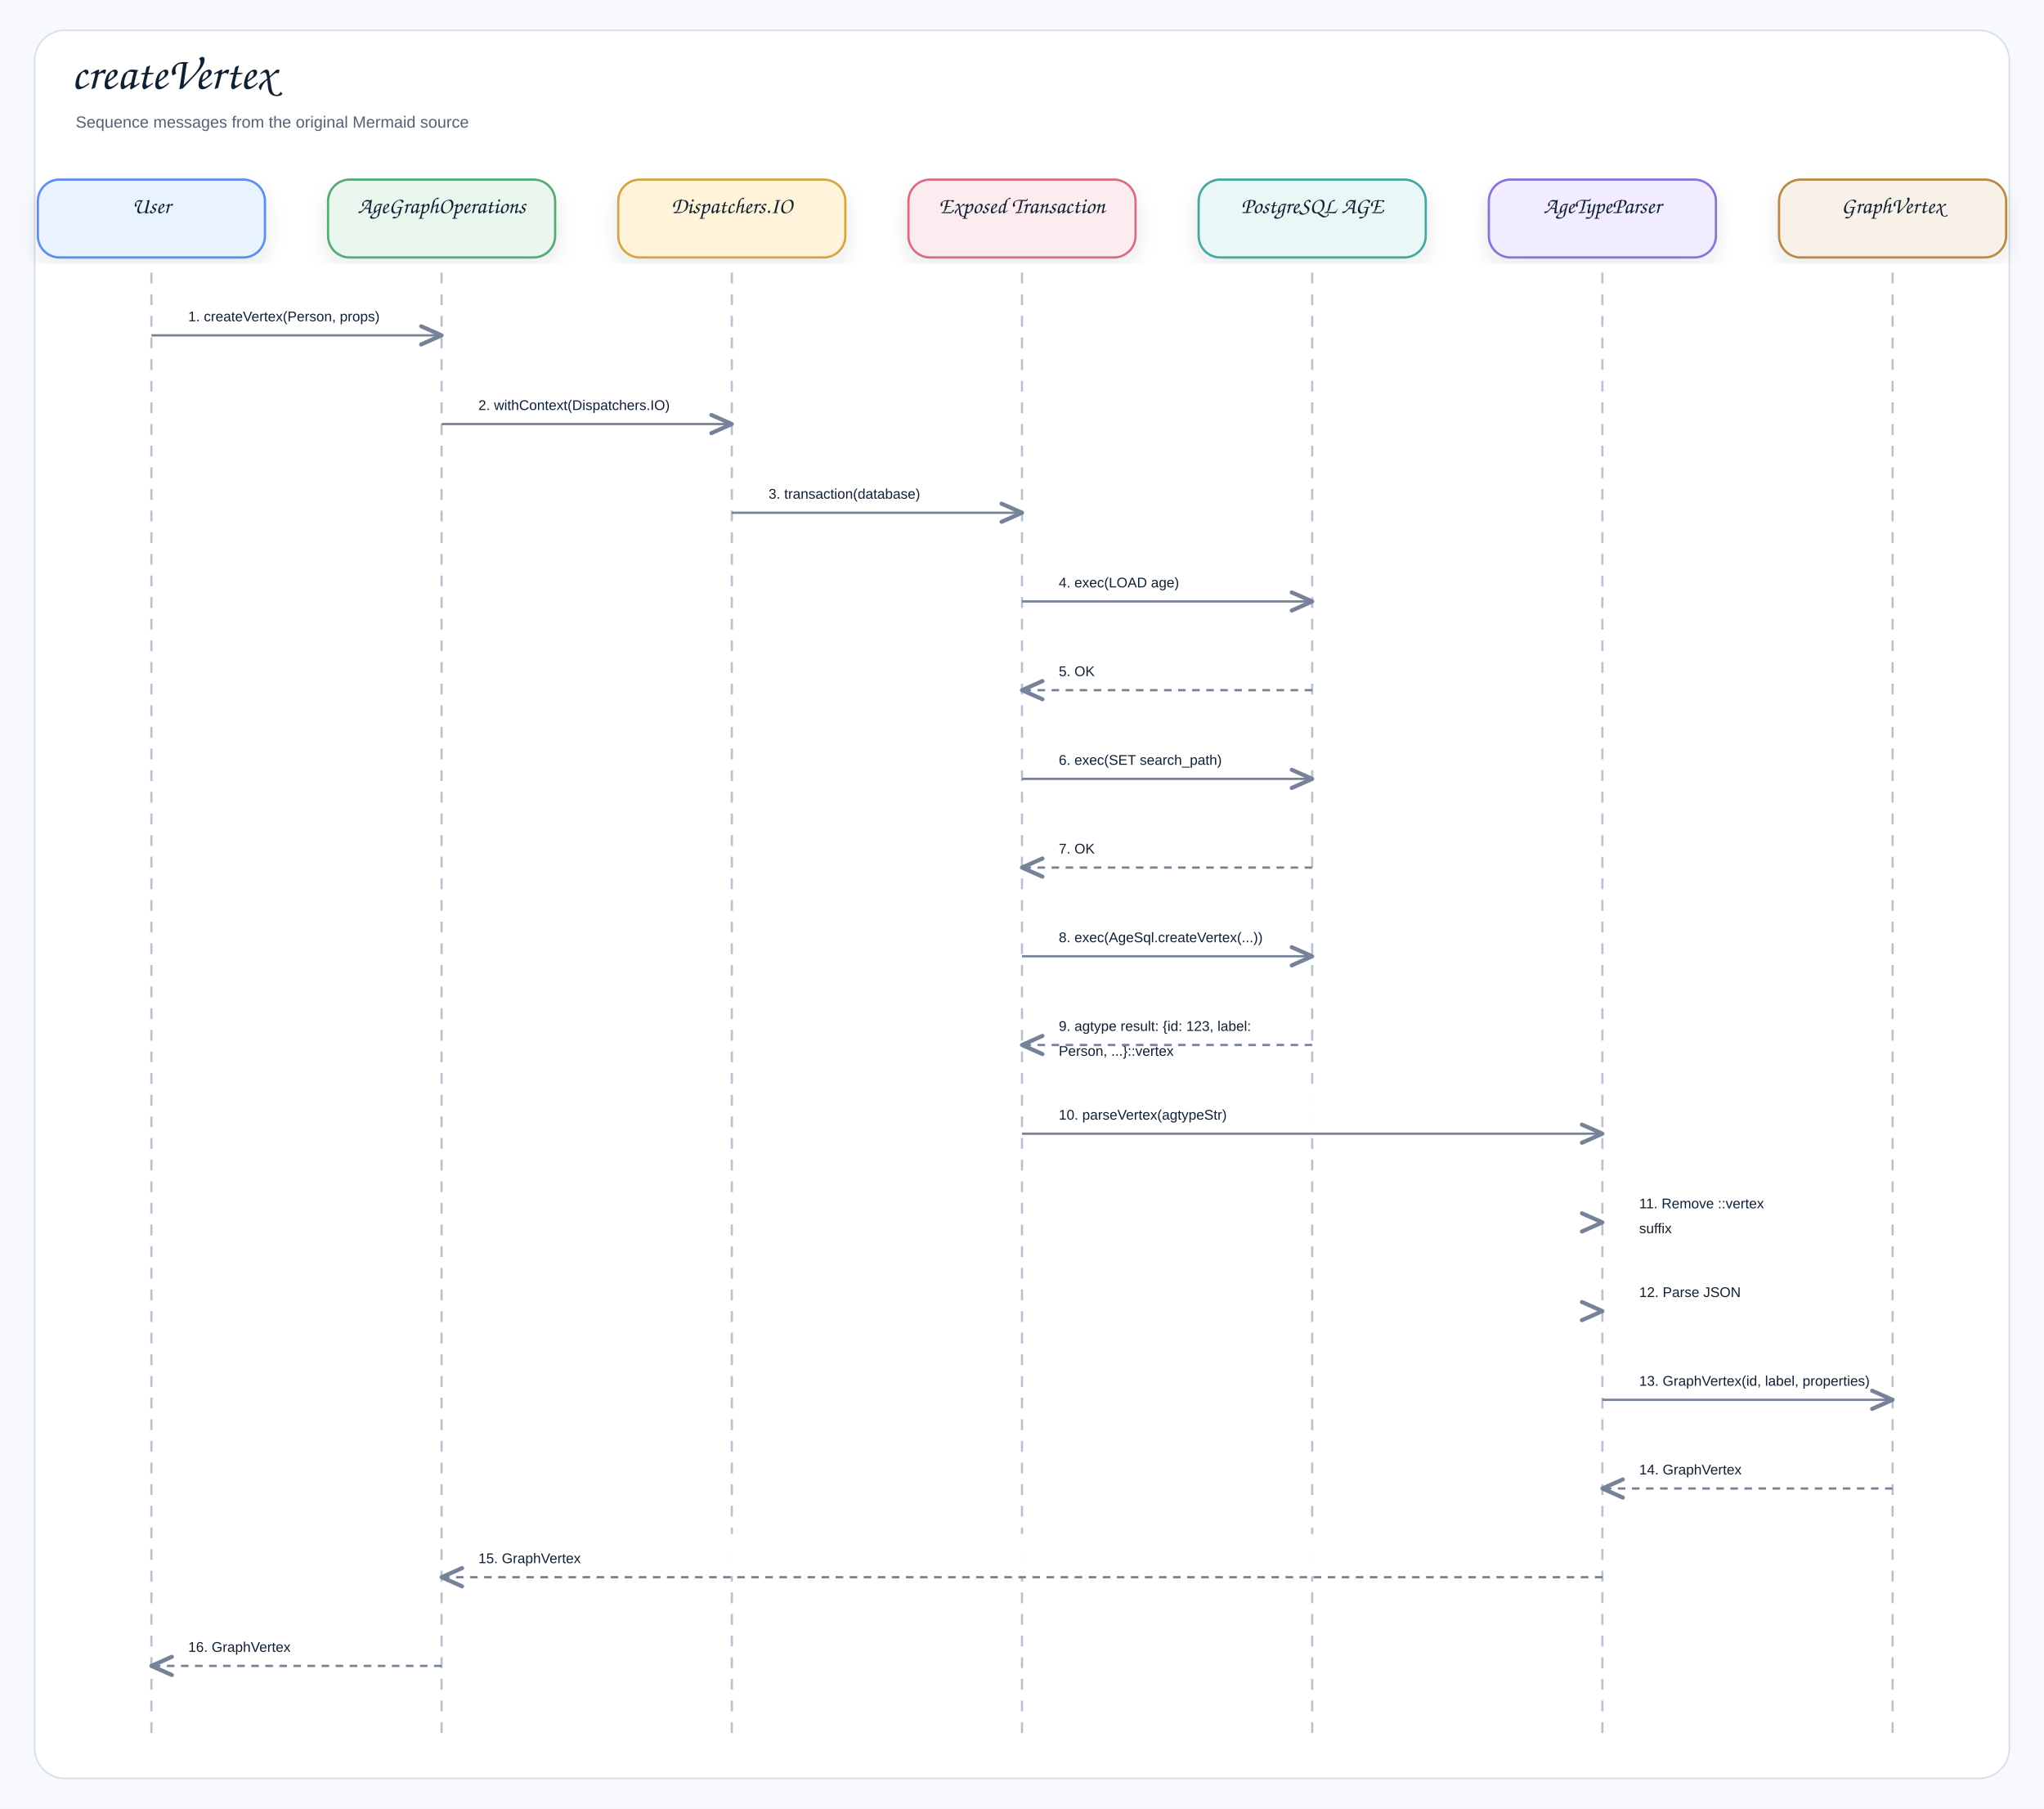
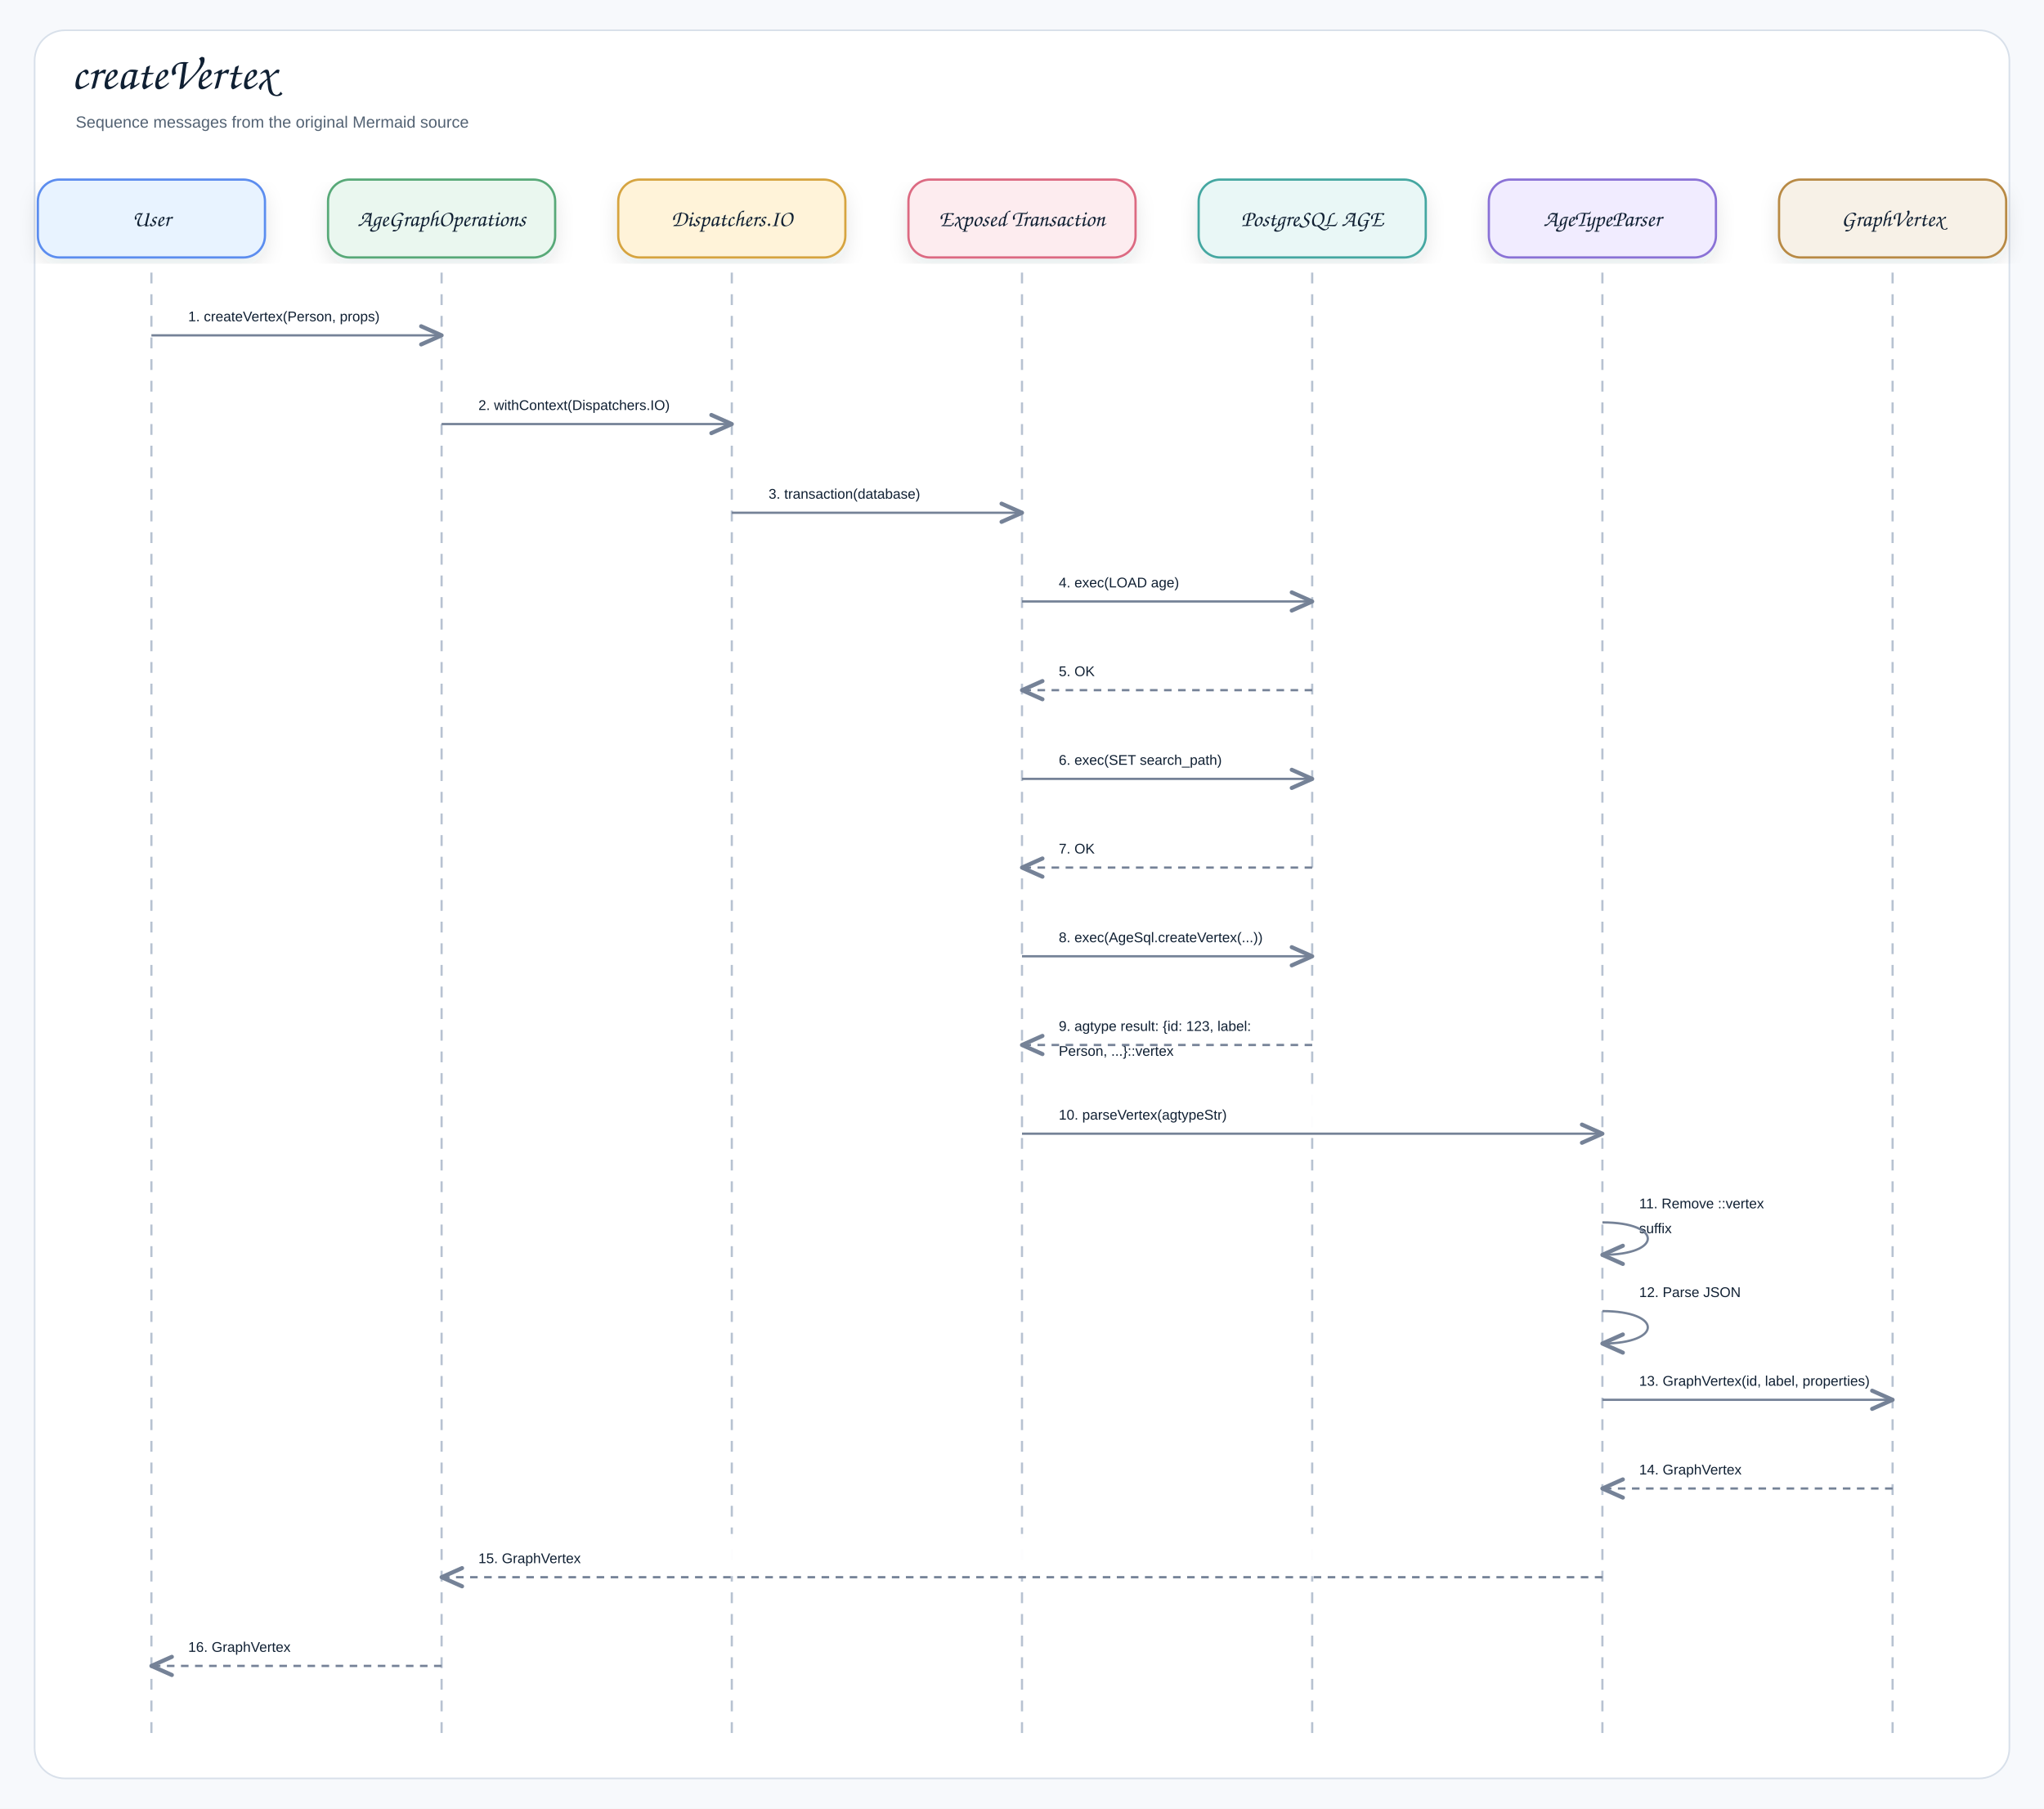
<svg xmlns="http://www.w3.org/2000/svg" width="1890" height="1672" viewBox="0 0 1890 1672" role="img" aria-label="createVertex">
  <defs>
    <filter id="shadow" x="-8%" y="-8%" width="116%" height="116%">
      <feDropShadow dx="0" dy="8" stdDeviation="9" flood-color="#1f2937" flood-opacity="0.10" />
    </filter>
    <marker id="openArrow" markerWidth="12" markerHeight="10" refX="10" refY="5" orient="auto" markerUnits="strokeWidth">
      <path d="M 1 1 L 10 5 L 1 9" fill="none" stroke="#758297" stroke-width="1.8" stroke-linecap="round" stroke-linejoin="round" />
    </marker>
    <marker id="inherit" markerWidth="14" markerHeight="12" refX="12" refY="6" orient="auto" markerUnits="strokeWidth">
      <path d="M 0 1 L 12 6 L 0 11 Z" fill="#ffffff" stroke="#758297" stroke-width="1.8" />
    </marker>
    <style>
    .canvas{fill:#f7f9fc}.frame{fill:#fff;stroke:#d8e0ea;stroke-width:1.5}
    .title{font-family:"Architects Daughter","Comic Sans MS","Comic Sans",cursive;font-size:43px;font-weight:400;fill:#102033}
    .subtitle{font-family:"Comic Sans MS","Comic Sans","Comic Neue",Arial,sans-serif;font-size:15px;font-weight:400;fill:#536273}
    .label{font-family:"Architects Daughter","Comic Sans MS","Comic Sans",cursive;font-size:25px;font-weight:400;fill:#102033}
    .smallLabel{font-family:"Architects Daughter","Comic Sans MS","Comic Sans",cursive;font-size:21px;font-weight:400;fill:#102033}
    .mono{font-family:"Comic Sans MS","Comic Sans","Comic Neue",Arial,sans-serif;font-size:12px;font-weight:400;fill:#102033}
    .small{font-family:"Comic Sans MS","Comic Sans","Comic Neue",Arial,sans-serif;font-size:12px;font-weight:400;fill:#536273}
    .strong{font-family:"Comic Sans MS","Comic Sans","Comic Neue",Arial,sans-serif;font-size:13px;font-weight:400;fill:#102033}
    .card{stroke-width:2.1;filter:url(#shadow)}.compartment{stroke-width:1.5;fill:none}
    .line{stroke:#758297;stroke-width:2.1;fill:none;marker-end:url(#openArrow)}
    .plainLine{stroke:#758297;stroke-width:2.1;fill:none}
    .dashed{stroke:#758297;stroke-width:2.1;stroke-dasharray:7 6;fill:none;marker-end:url(#openArrow)}
    .inheritLine{stroke:#758297;stroke-width:2.2;fill:none;marker-end:url(#inherit)}
    .implLine{stroke:#758297;stroke-width:2.2;stroke-dasharray:8 7;fill:none;marker-end:url(#inherit)}
  </style>
  </defs>
  <rect class="canvas" width="1890" height="1672" />
  <rect class="frame" x="32" y="28" width="1826" height="1616" rx="28" />
  <text class="title" x="66" y="82">createVertex</text>
  <text class="subtitle" x="70" y="118">Sequence messages from the original Mermaid source</text>
  <rect class="card" x="35" y="166" width="210" height="72" rx="20" fill="#E8F3FF" stroke="#5B8DEF" />
-   <text class="smallLabel" x="140" y="197" text-anchor="middle">User</text>
+   <text class="smallLabel" x="140" y="209" text-anchor="middle">User</text>
  <line x1="140" y1="252" x2="140" y2="1612" stroke="#b7c2d1" stroke-width="2" stroke-dasharray="10 10" />
  <rect class="card" x="303.333" y="166" width="210" height="72" rx="20" fill="#EAF7EF" stroke="#58A978" />
-   <text class="smallLabel" x="408.333" y="197" text-anchor="middle">AgeGraphOperations</text>
+   <text class="smallLabel" x="408.333" y="209" text-anchor="middle">AgeGraphOperations</text>
  <line x1="408.333" y1="252" x2="408.333" y2="1612" stroke="#b7c2d1" stroke-width="2" stroke-dasharray="10 10" />
  <rect class="card" x="571.667" y="166" width="210" height="72" rx="20" fill="#FFF3D9" stroke="#D6A441" />
-   <text class="smallLabel" x="676.667" y="197" text-anchor="middle">Dispatchers.IO</text>
+   <text class="smallLabel" x="676.667" y="209" text-anchor="middle">Dispatchers.IO</text>
  <line x1="676.667" y1="252" x2="676.667" y2="1612" stroke="#b7c2d1" stroke-width="2" stroke-dasharray="10 10" />
  <rect class="card" x="840" y="166" width="210" height="72" rx="20" fill="#FDECEF" stroke="#DC6B82" />
-   <text class="smallLabel" x="945" y="197" text-anchor="middle">Exposed Transaction</text>
+   <text class="smallLabel" x="945" y="209" text-anchor="middle">Exposed Transaction</text>
  <line x1="945" y1="252" x2="945" y2="1612" stroke="#b7c2d1" stroke-width="2" stroke-dasharray="10 10" />
  <rect class="card" x="1108.333" y="166" width="210" height="72" rx="20" fill="#E9F7F6" stroke="#45A7A1" />
-   <text class="smallLabel" x="1213.333" y="197" text-anchor="middle">PostgreSQL AGE</text>
+   <text class="smallLabel" x="1213.333" y="209" text-anchor="middle">PostgreSQL AGE</text>
  <line x1="1213.333" y1="252" x2="1213.333" y2="1612" stroke="#b7c2d1" stroke-width="2" stroke-dasharray="10 10" />
  <rect class="card" x="1376.667" y="166" width="210" height="72" rx="20" fill="#F1ECFF" stroke="#8A72D6" />
-   <text class="smallLabel" x="1481.667" y="197" text-anchor="middle">AgeTypeParser</text>
+   <text class="smallLabel" x="1481.667" y="209" text-anchor="middle">AgeTypeParser</text>
  <line x1="1481.667" y1="252" x2="1481.667" y2="1612" stroke="#b7c2d1" stroke-width="2" stroke-dasharray="10 10" />
  <rect class="card" x="1645" y="166" width="210" height="72" rx="20" fill="#F7F1E7" stroke="#B88A44" />
-   <text class="smallLabel" x="1750" y="197" text-anchor="middle">GraphVertex</text>
+   <text class="smallLabel" x="1750" y="209" text-anchor="middle">GraphVertex</text>
  <line x1="1750" y1="252" x2="1750" y2="1612" stroke="#b7c2d1" stroke-width="2" stroke-dasharray="10 10" />
  <rect x="158" y="270" width="232.333" height="39" rx="12" fill="#ffffff" opacity="0.97" />
  <text class="strong" x="174" y="297" text-anchor="start">1. createVertex(Person, props)</text>
  <path class="line" d="M140 310 L408.333 310" />
  <rect x="426.333" y="352" width="232.333" height="39" rx="12" fill="#ffffff" opacity="0.97" />
  <text class="strong" x="442.333" y="379" text-anchor="start">2. withContext(Dispatchers.IO)</text>
  <path class="line" d="M408.333 392 L676.667 392" />
  <rect x="694.667" y="434" width="232.333" height="39" rx="12" fill="#ffffff" opacity="0.97" />
  <text class="strong" x="710.667" y="461" text-anchor="start">3. transaction(database)</text>
  <path class="line" d="M676.667 474 L945 474" />
  <rect x="963" y="516" width="232.333" height="39" rx="12" fill="#ffffff" opacity="0.97" />
  <text class="strong" x="979" y="543" text-anchor="start">4. exec(LOAD age)</text>
  <path class="line" d="M945 556 L1213.333 556" />
  <rect x="963" y="598" width="232.333" height="39" rx="12" fill="#ffffff" opacity="0.97" />
  <text class="strong" x="979" y="625" text-anchor="start">5. OK</text>
  <path class="dashed" d="M1213.333 638 L945 638" />
  <rect x="963" y="680" width="232.333" height="39" rx="12" fill="#ffffff" opacity="0.97" />
  <text class="strong" x="979" y="707" text-anchor="start">6. exec(SET search_path)</text>
  <path class="line" d="M945 720 L1213.333 720" />
  <rect x="963" y="762" width="232.333" height="39" rx="12" fill="#ffffff" opacity="0.97" />
  <text class="strong" x="979" y="789" text-anchor="start">7. OK</text>
  <path class="dashed" d="M1213.333 802 L945 802" />
  <rect x="963" y="844" width="232.333" height="39" rx="12" fill="#ffffff" opacity="0.97" />
  <text class="strong" x="979" y="871" text-anchor="start">8. exec(AgeSql.createVertex(...))</text>
  <path class="line" d="M945 884 L1213.333 884" />
  <rect x="963" y="926" width="232.333" height="62" rx="12" fill="#ffffff" opacity="0.97" />
  <text class="strong" x="979" y="953" text-anchor="start">9. agtype result: {id: 123, label:</text>
  <text class="strong" x="979" y="976" text-anchor="start">Person, ...}::vertex</text>
  <path class="dashed" d="M1213.333 966 L945 966" />
  <rect x="963" y="1008" width="500.667" height="39" rx="12" fill="#ffffff" opacity="0.97" />
  <text class="strong" x="979" y="1035" text-anchor="start">10. parseVertex(agtypeStr)</text>
  <path class="line" d="M945 1048 L1481.667 1048" />
  <rect x="1499.667" y="1090" width="190" height="62" rx="12" fill="#ffffff" opacity="0.97" />
  <text class="strong" x="1515.667" y="1117" text-anchor="start">11. Remove ::vertex</text>
  <text class="strong" x="1515.667" y="1140" text-anchor="start">suffix</text>
-   <path class="line" d="M1481.667 1130 L1481.667 1130" />
+   <path class="line" d="M1481.667 1130 C1537.667 1130 1537.667 1160 1481.667 1160" />
  <rect x="1499.667" y="1172" width="190" height="39" rx="12" fill="#ffffff" opacity="0.97" />
  <text class="strong" x="1515.667" y="1199" text-anchor="start">12. Parse JSON</text>
-   <path class="line" d="M1481.667 1212 L1481.667 1212" />
+   <path class="line" d="M1481.667 1212 C1537.667 1212 1537.667 1242 1481.667 1242" />
  <rect x="1499.667" y="1254" width="232.333" height="39" rx="12" fill="#ffffff" opacity="0.97" />
  <text class="strong" x="1515.667" y="1281" text-anchor="start">13. GraphVertex(id, label, properties)</text>
  <path class="line" d="M1481.667 1294 L1750 1294" />
  <rect x="1499.667" y="1336" width="232.333" height="39" rx="12" fill="#ffffff" opacity="0.97" />
  <text class="strong" x="1515.667" y="1363" text-anchor="start">14. GraphVertex</text>
  <path class="dashed" d="M1750 1376 L1481.667 1376" />
  <rect x="426.333" y="1418" width="1037.333" height="39" rx="12" fill="#ffffff" opacity="0.97" />
  <text class="strong" x="442.333" y="1445" text-anchor="start">15. GraphVertex</text>
  <path class="dashed" d="M1481.667 1458 L408.333 1458" />
  <rect x="158" y="1500" width="232.333" height="39" rx="12" fill="#ffffff" opacity="0.97" />
  <text class="strong" x="174" y="1527" text-anchor="start">16. GraphVertex</text>
  <path class="dashed" d="M408.333 1540 L140 1540" />
</svg>
